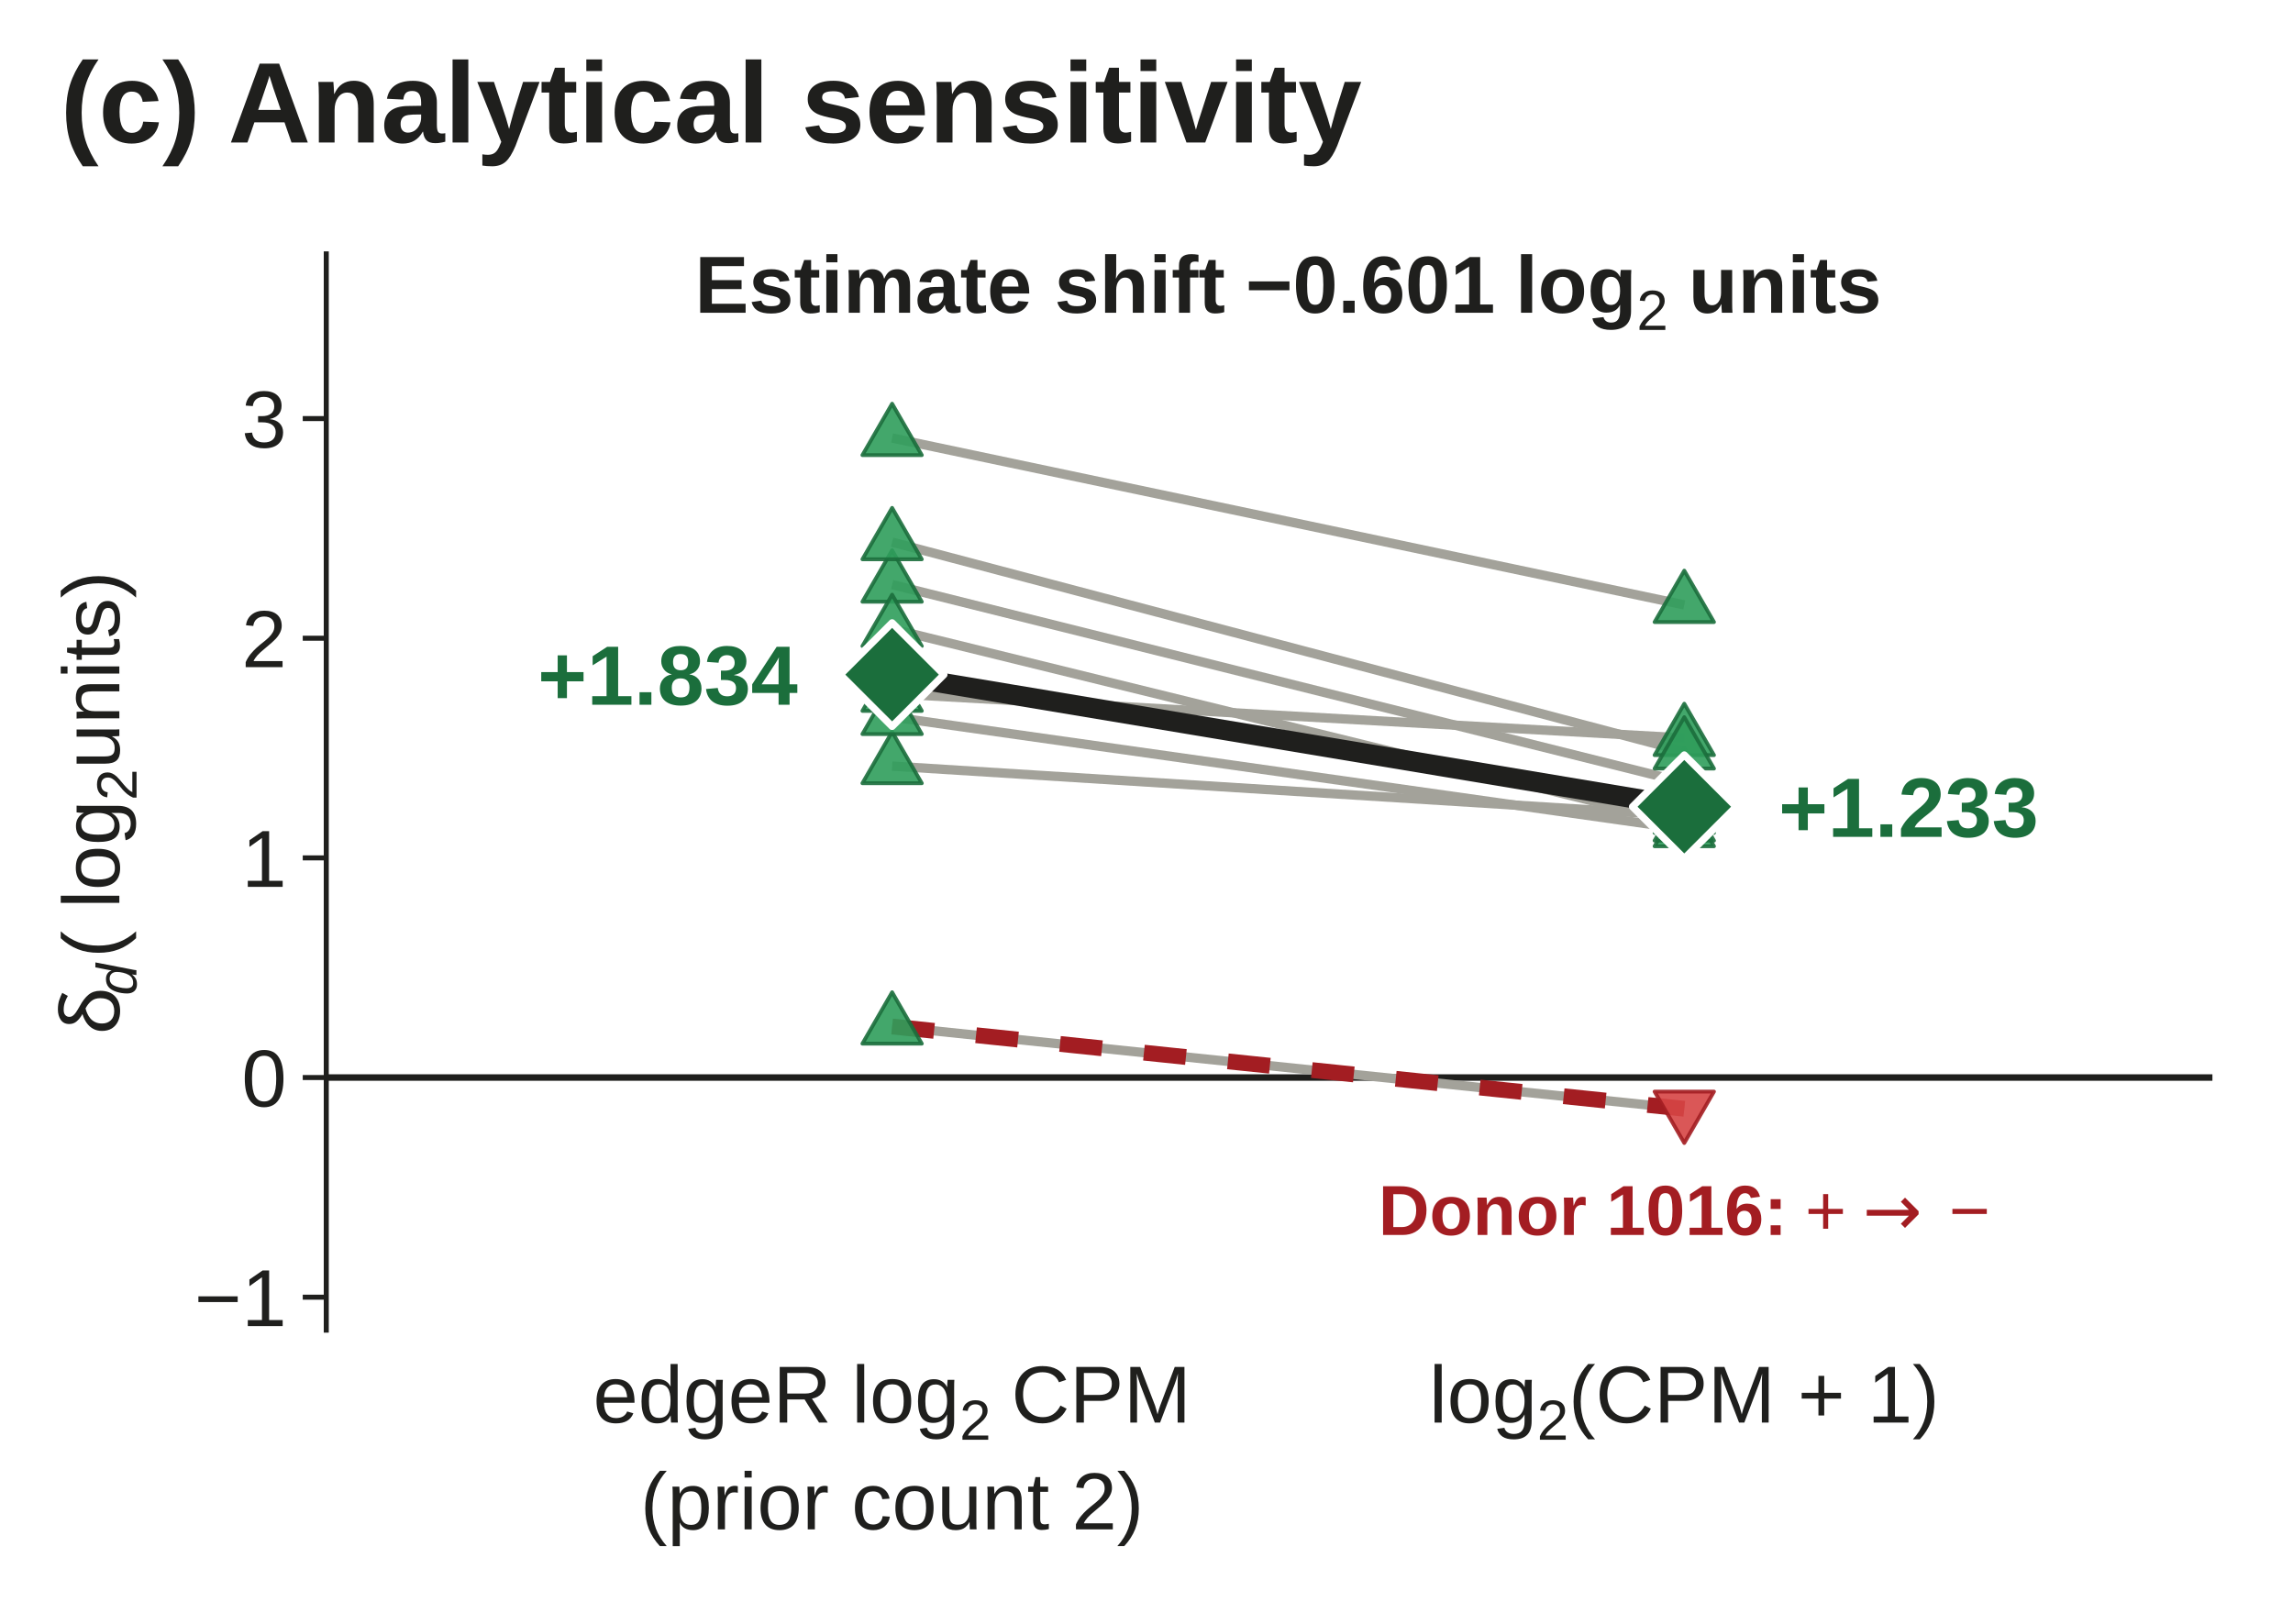
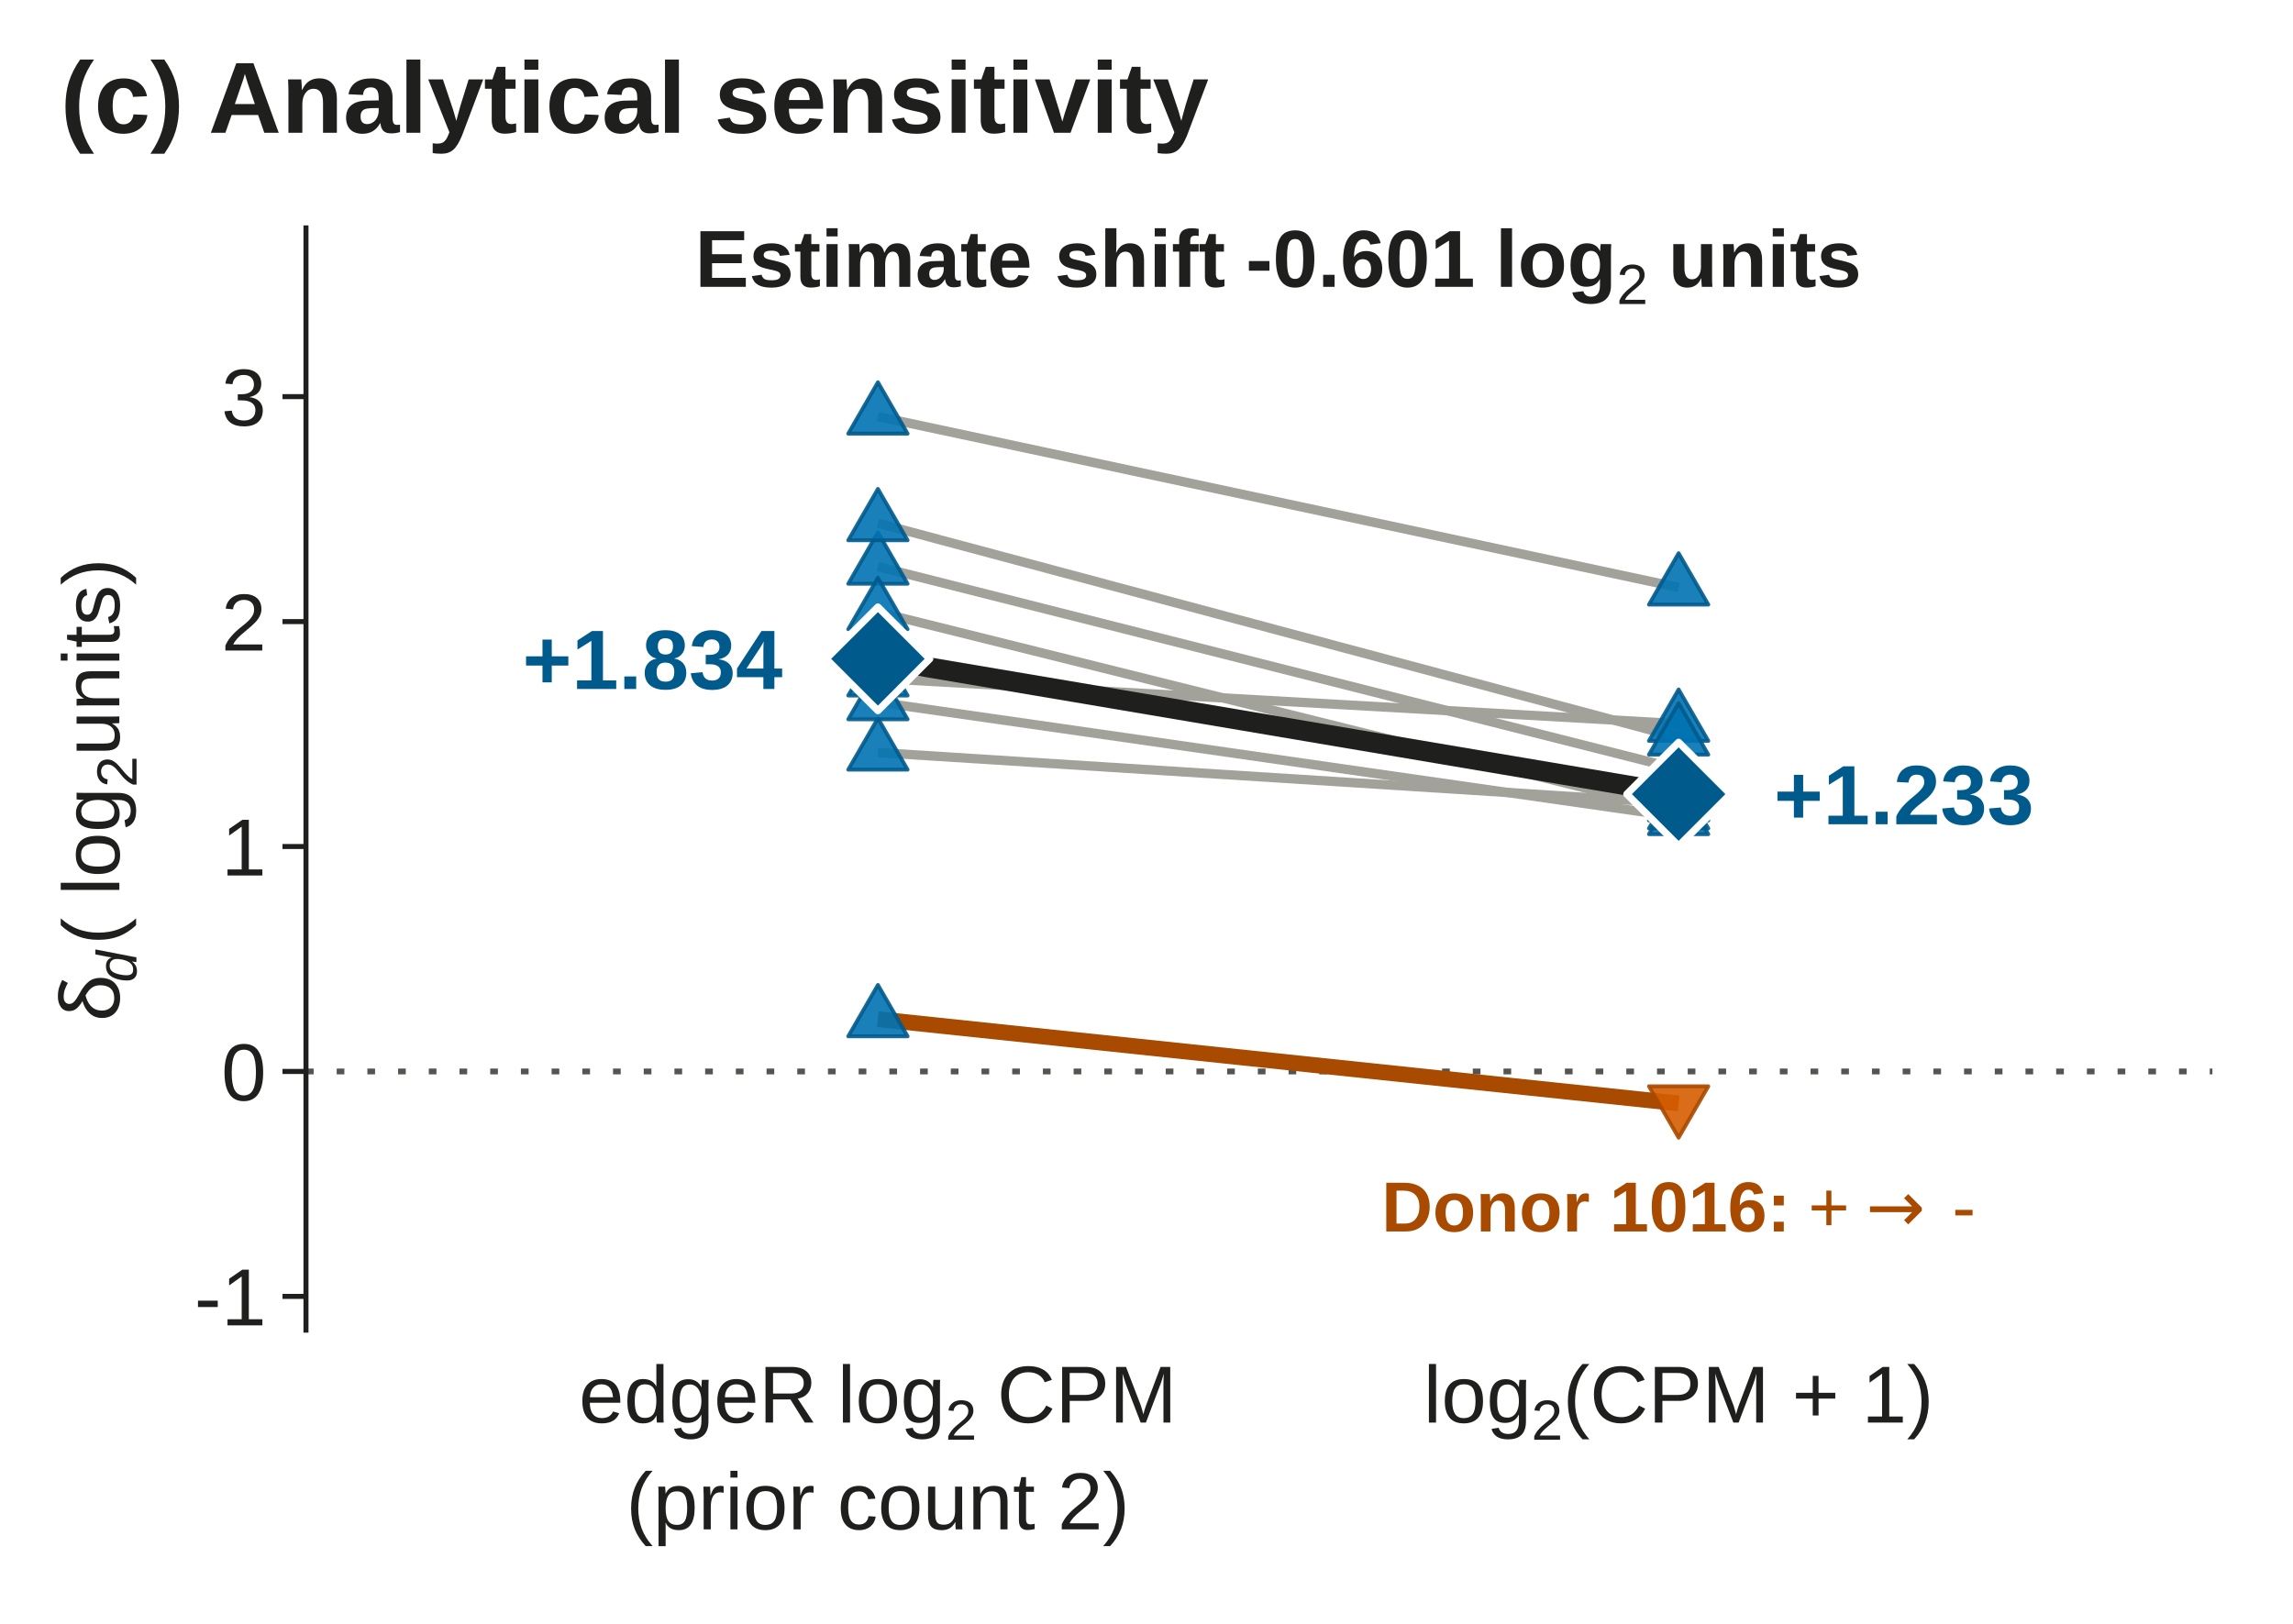
<svg xmlns="http://www.w3.org/2000/svg" width="680.31pt" height="481.89pt" viewBox="0 0 680.31 481.89">
  <g class="svglite">
    <defs>
      <style type="text/css">
    .svglite line, .svglite polyline, .svglite polygon, .svglite path, .svglite rect, .svglite circle {
      fill: none;
      stroke: #000000;
      stroke-linecap: round;
      stroke-linejoin: round;
      stroke-miterlimit: 10.00;
    }
    .svglite text {
      white-space: pre;
    }
    .svglite g.glyphgroup path {
      fill: inherit;
      stroke: none;
    }
  </style>
    </defs>
    <rect width="100%" height="100%" style="stroke: none; fill: #FFFFFF;" />
    <defs>
      <clipPath id="cpMC4wMHw2ODAuMzF8MC4wMHw0ODEuODk=">
        <rect x="0.00" y="0.00" width="680.31" height="481.89" />
      </clipPath>
    </defs>
    <g clip-path="url(#cpMC4wMHw2ODAuMzF8MC4wMHw0ODEuODk=)">
-       <rect x="0" y="0" width="680.31" height="481.89" style="stroke-width: 2.33; stroke: none; fill: #FFFFFF;" />
-       <rect x="96.80" y="75.34" width="559.61" height="319.39" style="stroke-width: 2.33; stroke: none; fill: #FFFFFF;" />
-       <line x1="96.80" y1="319.76" x2="656.40" y2="319.76" style="stroke-width: 1.92; stroke: #1F1F1D; stroke-linecap: butt;" />
-       <polyline points="264.68,173.48 499.71,232.17 " style="stroke-width: 2.77; stroke: #A3A29A; stroke-linecap: butt;" />
-       <polyline points="264.68,227.35 499.71,242.07 " style="stroke-width: 2.77; stroke: #A3A29A; stroke-linecap: butt;" />
-       <polyline points="264.68,304.62 499.71,329.03 " style="stroke-width: 2.77; stroke: #A3A29A; stroke-linecap: butt;" />
-       <polyline points="264.68,212.75 499.71,246.04 " style="stroke-width: 2.77; stroke: #A3A29A; stroke-linecap: butt;" />
-       <polyline points="264.68,129.98 499.71,179.51 " style="stroke-width: 2.77; stroke: #A3A29A; stroke-linecap: butt;" />
-       <polyline points="264.68,186.65 499.71,244.37 " style="stroke-width: 2.77; stroke: #A3A29A; stroke-linecap: butt;" />
-       <polyline points="264.68,205.87 499.71,219.01 " style="stroke-width: 2.77; stroke: #A3A29A; stroke-linecap: butt;" />
-       <polyline points="264.68,160.88 499.71,222.99 " style="stroke-width: 2.77; stroke: #A3A29A; stroke-linecap: butt;" />
-       <polyline points="264.68,304.62 499.71,329.03 " style="stroke-width: 4.69; stroke: #A31D22; stroke-dasharray: 12.52,12.52; stroke-linecap: butt;" />
-       <text x="408.94" y="366.48" style="font-size: 21.00px; font-weight: bold;fill: #A31D22; font-family: &quot;Arial&quot;;" textLength="121.34px" lengthAdjust="spacingAndGlyphs">Donor 1016:</text>
-       <text x="530.28" y="366.48" style="font-size: 21.00px;fill: #A31D22; font-family: &quot;Symbol&quot;;" textLength="5.25px" lengthAdjust="spacingAndGlyphs"> </text>
-       <text x="535.53" y="366.48" style="font-size: 21.00px;fill: #A31D22; font-family: &quot;Arial&quot;;" textLength="12.27px" lengthAdjust="spacingAndGlyphs">+</text>
-       <text x="552.65" y="366.48" style="font-size: 21.00px;fill: #A31D22; font-family: &quot;Symbol&quot;;" textLength="20.72px" lengthAdjust="spacingAndGlyphs">→</text>
-       <text x="578.23" y="366.48" style="font-size: 21.00px;fill: #A31D22; font-family: &quot;Arial&quot;;" textLength="12.27px" lengthAdjust="spacingAndGlyphs">−</text>
-       <polygon points="264.68,163.31 273.49,178.57 255.87,178.57 " style="stroke-width: 1.13; stroke: #1B6E3C; stroke-opacity: 0.90; fill: #2F9E5B; fill-opacity: 0.90;" />
-       <polygon points="264.68,217.17 273.49,232.43 255.87,232.43 " style="stroke-width: 1.13; stroke: #1B6E3C; stroke-opacity: 0.90; fill: #2F9E5B; fill-opacity: 0.90;" />
-       <polygon points="264.68,294.45 273.49,309.71 255.87,309.71 " style="stroke-width: 1.13; stroke: #1B6E3C; stroke-opacity: 0.90; fill: #2F9E5B; fill-opacity: 0.90;" />
-       <polygon points="264.68,202.58 273.49,217.84 255.87,217.84 " style="stroke-width: 1.13; stroke: #1B6E3C; stroke-opacity: 0.90; fill: #2F9E5B; fill-opacity: 0.90;" />
-       <polygon points="264.68,119.80 273.49,135.06 255.87,135.06 " style="stroke-width: 1.13; stroke: #1B6E3C; stroke-opacity: 0.90; fill: #2F9E5B; fill-opacity: 0.90;" />
-       <polygon points="264.68,176.47 273.49,191.73 255.87,191.73 " style="stroke-width: 1.13; stroke: #1B6E3C; stroke-opacity: 0.90; fill: #2F9E5B; fill-opacity: 0.90;" />
-       <polygon points="264.68,195.70 273.49,210.96 255.87,210.96 " style="stroke-width: 1.13; stroke: #1B6E3C; stroke-opacity: 0.90; fill: #2F9E5B; fill-opacity: 0.90;" />
-       <polygon points="264.68,150.71 273.49,165.97 255.87,165.97 " style="stroke-width: 1.13; stroke: #1B6E3C; stroke-opacity: 0.90; fill: #2F9E5B; fill-opacity: 0.90;" />
-       <polygon points="499.71,221.99 508.52,237.26 490.90,237.26 " style="stroke-width: 1.13; stroke: #1B6E3C; stroke-opacity: 0.90; fill: #2F9E5B; fill-opacity: 0.90;" />
-       <polygon points="499.71,231.90 508.52,247.16 490.90,247.16 " style="stroke-width: 1.13; stroke: #1B6E3C; stroke-opacity: 0.90; fill: #2F9E5B; fill-opacity: 0.90;" />
-       <polygon points="499.71,339.20 508.52,323.94 490.90,323.94 " style="stroke-width: 1.13; stroke: #A31D22; stroke-opacity: 0.90; fill: #D64545; fill-opacity: 0.90;" />
-       <polygon points="499.71,235.87 508.52,251.13 490.90,251.13 " style="stroke-width: 1.13; stroke: #1B6E3C; stroke-opacity: 0.90; fill: #2F9E5B; fill-opacity: 0.90;" />
-       <polygon points="499.71,169.34 508.52,184.60 490.90,184.60 " style="stroke-width: 1.13; stroke: #1B6E3C; stroke-opacity: 0.90; fill: #2F9E5B; fill-opacity: 0.90;" />
-       <polygon points="499.71,234.20 508.52,249.46 490.90,249.46 " style="stroke-width: 1.13; stroke: #1B6E3C; stroke-opacity: 0.90; fill: #2F9E5B; fill-opacity: 0.90;" />
-       <polygon points="499.71,208.83 508.52,224.09 490.90,224.09 " style="stroke-width: 1.13; stroke: #1B6E3C; stroke-opacity: 0.90; fill: #2F9E5B; fill-opacity: 0.90;" />
-       <polygon points="499.71,212.82 508.52,228.08 490.90,228.08 " style="stroke-width: 1.13; stroke: #1B6E3C; stroke-opacity: 0.90; fill: #2F9E5B; fill-opacity: 0.90;" />
-       <polyline points="264.68,200.20 499.71,239.40 " style="stroke-width: 5.98; stroke: #1F1F1D; stroke-linecap: butt;" />
-       <polygon points="264.68,215.57 280.05,200.20 264.68,184.82 249.30,200.20 " style="stroke-width: 2.13; stroke: #FFFFFF; fill: #1B6E3C;" />
-       <polygon points="499.71,254.77 515.09,239.40 499.71,224.03 484.34,239.40 " style="stroke-width: 2.13; stroke: #FFFFFF; fill: #1B6E3C;" />
-       <text x="236.70" y="209.14" text-anchor="end" style="font-size: 25.00px; font-weight: bold;fill: #1B6E3C; font-family: &quot;Arial&quot;;" textLength="77.09px" lengthAdjust="spacingAndGlyphs">+1.834</text>
-       <text x="527.69" y="248.34" style="font-size: 25.00px; font-weight: bold;fill: #1B6E3C; font-family: &quot;Arial&quot;;" textLength="77.09px" lengthAdjust="spacingAndGlyphs">+1.233</text>
-       <text x="206.14" y="92.81" style="font-size: 24.00px; font-weight: bold;fill: #1F1F1D; font-family: &quot;Arial&quot;;" textLength="157.41px" lengthAdjust="spacingAndGlyphs">Estimate shift</text>
-       <text x="363.54" y="92.81" style="font-size: 24.00px;fill: #1F1F1D; font-family: &quot;Symbol&quot;;" textLength="6.00px" lengthAdjust="spacingAndGlyphs"> </text>
-       <text x="369.54" y="92.81" style="font-size: 24.00px; font-weight: bold;fill: #1F1F1D; font-family: &quot;Arial&quot;;" textLength="74.06px" lengthAdjust="spacingAndGlyphs">−0.601</text>
-       <text x="443.60" y="92.81" style="font-size: 24.00px;fill: #1F1F1D; font-family: &quot;Symbol&quot;;" textLength="6.00px" lengthAdjust="spacingAndGlyphs"> </text>
-       <text x="449.60" y="92.81" style="font-size: 24.00px; font-weight: bold;fill: #1F1F1D; font-family: &quot;Arial&quot;;" textLength="6.67px" lengthAdjust="spacingAndGlyphs">l</text>
-       <text x="456.27" y="92.81" style="font-size: 24.00px; font-weight: bold;fill: #1F1F1D; font-family: &quot;Arial&quot;;" textLength="14.66px" lengthAdjust="spacingAndGlyphs">o</text>
-       <text x="470.93" y="92.81" style="font-size: 24.00px; font-weight: bold;fill: #1F1F1D; font-family: &quot;Arial&quot;;" textLength="14.66px" lengthAdjust="spacingAndGlyphs">g</text>
-       <text x="485.59" y="97.91" style="font-size: 16.80px;fill: #1F1F1D; font-family: &quot;Arial&quot;;" textLength="9.34px" lengthAdjust="spacingAndGlyphs">2</text>
-       <text x="494.93" y="92.81" style="font-size: 24.00px;fill: #1F1F1D; font-family: &quot;Symbol&quot;;" textLength="6.00px" lengthAdjust="spacingAndGlyphs"> </text>
-       <text x="500.93" y="92.81" style="font-size: 24.00px; font-weight: bold;fill: #1F1F1D; font-family: &quot;Arial&quot;;" textLength="57.33px" lengthAdjust="spacingAndGlyphs">units</text>
-       <polyline points="96.80,394.72 96.80,75.34 " style="stroke-width: 1.49; stroke: #1F1F1D; stroke-linecap: square;" />
-       <text x="85.04" y="393.53" text-anchor="end" style="font-size: 24.00px;fill: #1F1F1D; font-family: &quot;Arial&quot;;" textLength="27.36px" lengthAdjust="spacingAndGlyphs">−1</text>
-       <text x="85.04" y="328.35" text-anchor="end" style="font-size: 24.00px;fill: #1F1F1D; font-family: &quot;Arial&quot;;" textLength="13.34px" lengthAdjust="spacingAndGlyphs">0</text>
-       <text x="85.04" y="263.17" text-anchor="end" style="font-size: 24.00px;fill: #1F1F1D; font-family: &quot;Arial&quot;;" textLength="13.34px" lengthAdjust="spacingAndGlyphs">1</text>
-       <text x="85.04" y="197.99" text-anchor="end" style="font-size: 24.00px;fill: #1F1F1D; font-family: &quot;Arial&quot;;" textLength="13.34px" lengthAdjust="spacingAndGlyphs">2</text>
-       <text x="85.04" y="132.81" text-anchor="end" style="font-size: 24.00px;fill: #1F1F1D; font-family: &quot;Arial&quot;;" textLength="13.34px" lengthAdjust="spacingAndGlyphs">3</text>
-       <polyline points="89.82,384.94 96.80,384.94 " style="stroke-width: 1.49; stroke: #1F1F1D; stroke-linecap: butt;" />
-       <polyline points="89.82,319.76 96.80,319.76 " style="stroke-width: 1.49; stroke: #1F1F1D; stroke-linecap: butt;" />
-       <polyline points="89.82,254.58 96.80,254.58 " style="stroke-width: 1.49; stroke: #1F1F1D; stroke-linecap: butt;" />
-       <polyline points="89.82,189.40 96.80,189.40 " style="stroke-width: 1.49; stroke: #1F1F1D; stroke-linecap: butt;" />
-       <polyline points="89.82,124.22 96.80,124.22 " style="stroke-width: 1.49; stroke: #1F1F1D; stroke-linecap: butt;" />
-       <text x="175.97" y="422.16" style="font-size: 24.00px;fill: #1F1F1D; font-family: &quot;Arial&quot;;" textLength="70.70px" lengthAdjust="spacingAndGlyphs">edgeR</text>
-       <text x="246.67" y="422.16" style="font-size: 24.00px;fill: #1F1F1D; font-family: &quot;Symbol&quot;;" textLength="6.00px" lengthAdjust="spacingAndGlyphs"> </text>
-       <text x="252.67" y="422.16" style="font-size: 24.00px;fill: #1F1F1D; font-family: &quot;Arial&quot;;" textLength="5.33px" lengthAdjust="spacingAndGlyphs">l</text>
-       <text x="258.00" y="422.16" style="font-size: 24.00px;fill: #1F1F1D; font-family: &quot;Arial&quot;;" textLength="13.34px" lengthAdjust="spacingAndGlyphs">o</text>
-       <text x="271.35" y="422.16" style="font-size: 24.00px;fill: #1F1F1D; font-family: &quot;Arial&quot;;" textLength="13.34px" lengthAdjust="spacingAndGlyphs">g</text>
-       <text x="284.70" y="427.26" style="font-size: 16.80px;fill: #1F1F1D; font-family: &quot;Arial&quot;;" textLength="9.34px" lengthAdjust="spacingAndGlyphs">2</text>
-       <text x="294.04" y="422.16" style="font-size: 24.00px;fill: #1F1F1D; font-family: &quot;Symbol&quot;;" textLength="6.00px" lengthAdjust="spacingAndGlyphs"> </text>
-       <text x="300.04" y="422.16" style="font-size: 24.00px;fill: #1F1F1D; font-family: &quot;Arial&quot;;" textLength="53.34px" lengthAdjust="spacingAndGlyphs">CPM</text>
-       <text x="189.97" y="453.85" style="font-size: 24.00px;fill: #1F1F1D; font-family: &quot;Arial&quot;;" textLength="149.41px" lengthAdjust="spacingAndGlyphs">(prior count 2)</text>
-       <text x="424.00" y="422.16" style="font-size: 24.00px;fill: #1F1F1D; font-family: &quot;Arial&quot;;" textLength="5.33px" lengthAdjust="spacingAndGlyphs">l</text>
-       <text x="429.33" y="422.16" style="font-size: 24.00px;fill: #1F1F1D; font-family: &quot;Arial&quot;;" textLength="13.34px" lengthAdjust="spacingAndGlyphs">o</text>
-       <text x="442.68" y="422.16" style="font-size: 24.00px;fill: #1F1F1D; font-family: &quot;Arial&quot;;" textLength="13.34px" lengthAdjust="spacingAndGlyphs">g</text>
-       <text x="456.03" y="427.26" style="font-size: 16.80px;fill: #1F1F1D; font-family: &quot;Arial&quot;;" textLength="9.34px" lengthAdjust="spacingAndGlyphs">2</text>
-       <text x="465.38" y="422.16" style="font-size: 24.00px;fill: #1F1F1D; font-family: &quot;Arial&quot;;" textLength="110.05px" lengthAdjust="spacingAndGlyphs">(CPM + 1)</text>
-       <text transform="translate(35.41,307.23) rotate(-90)" style="font-size: 24.00px;fill: #1F1F1D; font-family: &quot;Symbol&quot;;" textLength="11.86px" lengthAdjust="spacingAndGlyphs">δ</text>
-       <text transform="translate(40.47,295.38) rotate(-90)" style="font-size: 16.80px; font-style: italic;fill: #1F1F1D; font-family: &quot;Arial&quot;;" textLength="9.34px" lengthAdjust="spacingAndGlyphs">d</text>
-       <text transform="translate(35.41,284.23) rotate(-90)" style="font-size: 24.00px;fill: #1F1F1D; font-family: &quot;Arial&quot;;" textLength="14.67px" lengthAdjust="spacingAndGlyphs"> (</text>
-       <text transform="translate(35.41,269.55) rotate(-90)" style="font-size: 24.00px;fill: #1F1F1D; font-family: &quot;Arial&quot;;" textLength="5.33px" lengthAdjust="spacingAndGlyphs">l</text>
-       <text transform="translate(35.41,264.23) rotate(-90)" style="font-size: 24.00px;fill: #1F1F1D; font-family: &quot;Arial&quot;;" textLength="13.34px" lengthAdjust="spacingAndGlyphs">o</text>
-       <text transform="translate(35.41,250.88) rotate(-90)" style="font-size: 24.00px;fill: #1F1F1D; font-family: &quot;Arial&quot;;" textLength="13.34px" lengthAdjust="spacingAndGlyphs">g</text>
-       <text transform="translate(40.51,237.53) rotate(-90)" style="font-size: 16.80px;fill: #1F1F1D; font-family: &quot;Arial&quot;;" textLength="9.34px" lengthAdjust="spacingAndGlyphs">2</text>
-       <text transform="translate(35.41,228.18) rotate(-90)" style="font-size: 24.00px;fill: #1F1F1D; font-family: &quot;Arial&quot;;" textLength="65.36px" lengthAdjust="spacingAndGlyphs"> units)</text>
-       <text x="17.93" y="42.28" style="font-size: 34.00px; font-weight: bold;fill: #1F1F1D; font-family: &quot;Arial&quot;;" textLength="386.14px" lengthAdjust="spacingAndGlyphs">(c) Analytical sensitivity</text>
+       <rect x="0.00" y="0" width="680.31" height="481.89" style="stroke-width: 2.33; stroke: none; fill: #FFFFFF;" />
+       <rect x="90.78" y="67.64" width="565.63" height="327.08" style="stroke-width: 2.33; stroke: none; fill: #FFFFFF;" />
+       <line x1="90.78" y1="317.96" x2="656.40" y2="317.96" style="stroke-width: 1.71; stroke: #55544F; stroke-dasharray: 2.28,6.83; stroke-linecap: butt;" />
+       <polyline points="260.47,168.15 498.03,228.25 " style="stroke-width: 2.77; stroke: #A3A29A; stroke-linecap: butt;" />
+       <polyline points="260.47,223.32 498.03,238.40 " style="stroke-width: 2.77; stroke: #A3A29A; stroke-linecap: butt;" />
+       <polyline points="260.47,302.45 498.03,327.44 " style="stroke-width: 2.77; stroke: #A3A29A; stroke-linecap: butt;" />
+       <polyline points="260.47,208.37 498.03,242.46 " style="stroke-width: 2.77; stroke: #A3A29A; stroke-linecap: butt;" />
+       <polyline points="260.47,123.60 498.03,174.33 " style="stroke-width: 2.77; stroke: #A3A29A; stroke-linecap: butt;" />
+       <polyline points="260.47,181.64 498.03,240.75 " style="stroke-width: 2.77; stroke: #A3A29A; stroke-linecap: butt;" />
+       <polyline points="260.47,201.32 498.03,214.77 " style="stroke-width: 2.77; stroke: #A3A29A; stroke-linecap: butt;" />
+       <polyline points="260.47,155.25 498.03,218.86 " style="stroke-width: 2.77; stroke: #A3A29A; stroke-linecap: butt;" />
+       <polyline points="260.47,302.45 498.03,327.44 " style="stroke-width: 4.69; stroke: #A84A00; stroke-linecap: butt;" />
+       <text x="409.89" y="365.44" style="font-size: 21.00px; font-weight: bold;fill: #A84A00; font-family: &quot;Arial&quot;;" textLength="121.34px" lengthAdjust="spacingAndGlyphs">Donor 1016:</text>
+       <text x="531.23" y="365.44" style="font-size: 21.00px;fill: #A84A00; font-family: &quot;Symbol&quot;;" textLength="5.25px" lengthAdjust="spacingAndGlyphs"> </text>
+       <text x="536.48" y="365.44" style="font-size: 21.00px;fill: #A84A00; font-family: &quot;Arial&quot;;" textLength="12.27px" lengthAdjust="spacingAndGlyphs">+</text>
+       <text x="553.60" y="365.44" style="font-size: 21.00px;fill: #A84A00; font-family: &quot;Symbol&quot;;" textLength="20.72px" lengthAdjust="spacingAndGlyphs">→</text>
+       <text x="579.18" y="365.44" style="font-size: 21.00px;fill: #A84A00; font-family: &quot;Arial&quot;;" textLength="7.00px" lengthAdjust="spacingAndGlyphs">-</text>
+       <polygon points="260.47,157.98 269.28,173.24 251.66,173.24 " style="stroke-width: 1.13; stroke: #005A8C; stroke-opacity: 0.90; fill: #0072B2; fill-opacity: 0.90;" />
+       <polygon points="260.47,213.14 269.28,228.40 251.66,228.40 " style="stroke-width: 1.13; stroke: #005A8C; stroke-opacity: 0.90; fill: #0072B2; fill-opacity: 0.90;" />
+       <polygon points="260.47,292.28 269.28,307.54 251.66,307.54 " style="stroke-width: 1.13; stroke: #005A8C; stroke-opacity: 0.90; fill: #0072B2; fill-opacity: 0.90;" />
+       <polygon points="260.47,198.20 269.28,213.46 251.66,213.46 " style="stroke-width: 1.13; stroke: #005A8C; stroke-opacity: 0.90; fill: #0072B2; fill-opacity: 0.90;" />
+       <polygon points="260.47,113.43 269.28,128.69 251.66,128.69 " style="stroke-width: 1.13; stroke: #005A8C; stroke-opacity: 0.90; fill: #0072B2; fill-opacity: 0.90;" />
+       <polygon points="260.47,171.46 269.28,186.72 251.66,186.72 " style="stroke-width: 1.13; stroke: #005A8C; stroke-opacity: 0.90; fill: #0072B2; fill-opacity: 0.90;" />
+       <polygon points="260.47,191.15 269.28,206.41 251.66,206.41 " style="stroke-width: 1.13; stroke: #005A8C; stroke-opacity: 0.90; fill: #0072B2; fill-opacity: 0.90;" />
+       <polygon points="260.47,145.08 269.28,160.34 251.66,160.34 " style="stroke-width: 1.13; stroke: #005A8C; stroke-opacity: 0.90; fill: #0072B2; fill-opacity: 0.90;" />
+       <polygon points="498.03,218.08 506.84,233.34 489.22,233.34 " style="stroke-width: 1.13; stroke: #005A8C; stroke-opacity: 0.90; fill: #0072B2; fill-opacity: 0.90;" />
+       <polygon points="498.03,228.22 506.84,243.48 489.22,243.48 " style="stroke-width: 1.13; stroke: #005A8C; stroke-opacity: 0.90; fill: #0072B2; fill-opacity: 0.90;" />
+       <polygon points="498.03,337.62 506.84,322.36 489.22,322.36 " style="stroke-width: 1.13; stroke: #A84A00; stroke-opacity: 0.90; fill: #D55E00; fill-opacity: 0.90;" />
+       <polygon points="498.03,232.29 506.84,247.55 489.22,247.55 " style="stroke-width: 1.13; stroke: #005A8C; stroke-opacity: 0.90; fill: #0072B2; fill-opacity: 0.90;" />
+       <polygon points="498.03,164.16 506.84,179.42 489.22,179.42 " style="stroke-width: 1.13; stroke: #005A8C; stroke-opacity: 0.90; fill: #0072B2; fill-opacity: 0.90;" />
+       <polygon points="498.03,230.57 506.84,245.84 489.22,245.84 " style="stroke-width: 1.13; stroke: #005A8C; stroke-opacity: 0.90; fill: #0072B2; fill-opacity: 0.90;" />
+       <polygon points="498.03,204.60 506.84,219.86 489.22,219.86 " style="stroke-width: 1.13; stroke: #005A8C; stroke-opacity: 0.90; fill: #0072B2; fill-opacity: 0.90;" />
+       <polygon points="498.03,208.68 506.84,223.94 489.22,223.94 " style="stroke-width: 1.13; stroke: #005A8C; stroke-opacity: 0.90; fill: #0072B2; fill-opacity: 0.90;" />
+       <polyline points="260.47,195.51 498.03,235.66 " style="stroke-width: 5.98; stroke: #1F1F1D; stroke-linecap: butt;" />
+       <polygon points="260.47,210.89 275.84,195.51 260.47,180.14 245.09,195.51 " style="stroke-width: 2.13; stroke: #FFFFFF; fill: #005A8C;" />
+       <polygon points="498.03,251.03 513.40,235.66 498.03,220.28 482.66,235.66 " style="stroke-width: 2.13; stroke: #FFFFFF; fill: #005A8C;" />
+       <text x="232.19" y="204.46" text-anchor="end" style="font-size: 25.00px; font-weight: bold;fill: #005A8C; font-family: &quot;Arial&quot;;" textLength="77.09px" lengthAdjust="spacingAndGlyphs">+1.834</text>
+       <text x="526.31" y="244.60" style="font-size: 25.00px; font-weight: bold;fill: #005A8C; font-family: &quot;Arial&quot;;" textLength="77.09px" lengthAdjust="spacingAndGlyphs">+1.233</text>
+       <text x="206.20" y="85.12" style="font-size: 24.00px; font-weight: bold;fill: #1F1F1D; font-family: &quot;Arial&quot;;" textLength="157.41px" lengthAdjust="spacingAndGlyphs">Estimate shift</text>
+       <text x="363.60" y="85.12" style="font-size: 24.00px;fill: #1F1F1D; font-family: &quot;Symbol&quot;;" textLength="6.00px" lengthAdjust="spacingAndGlyphs"> </text>
+       <text x="369.60" y="85.12" style="font-size: 24.00px; font-weight: bold;fill: #1F1F1D; font-family: &quot;Arial&quot;;" textLength="68.05px" lengthAdjust="spacingAndGlyphs">-0.601</text>
+       <text x="437.65" y="85.12" style="font-size: 24.00px;fill: #1F1F1D; font-family: &quot;Symbol&quot;;" textLength="6.00px" lengthAdjust="spacingAndGlyphs"> </text>
+       <text x="443.64" y="85.12" style="font-size: 24.00px; font-weight: bold;fill: #1F1F1D; font-family: &quot;Arial&quot;;" textLength="6.67px" lengthAdjust="spacingAndGlyphs">l</text>
+       <text x="450.31" y="85.12" style="font-size: 24.00px; font-weight: bold;fill: #1F1F1D; font-family: &quot;Arial&quot;;" textLength="14.66px" lengthAdjust="spacingAndGlyphs">o</text>
+       <text x="464.97" y="85.12" style="font-size: 24.00px; font-weight: bold;fill: #1F1F1D; font-family: &quot;Arial&quot;;" textLength="14.66px" lengthAdjust="spacingAndGlyphs">g</text>
+       <text x="479.63" y="90.22" style="font-size: 16.80px;fill: #1F1F1D; font-family: &quot;Arial&quot;;" textLength="9.34px" lengthAdjust="spacingAndGlyphs">2</text>
+       <text x="488.98" y="85.12" style="font-size: 24.00px;fill: #1F1F1D; font-family: &quot;Symbol&quot;;" textLength="6.00px" lengthAdjust="spacingAndGlyphs"> </text>
+       <text x="494.97" y="85.12" style="font-size: 24.00px; font-weight: bold;fill: #1F1F1D; font-family: &quot;Arial&quot;;" textLength="57.33px" lengthAdjust="spacingAndGlyphs">units</text>
+       <polyline points="90.78,394.72 90.78,67.64 " style="stroke-width: 1.49; stroke: #1F1F1D; stroke-linecap: square;" />
+       <text x="79.02" y="393.30" text-anchor="end" style="font-size: 24.00px;fill: #1F1F1D; font-family: &quot;Arial&quot;;" textLength="21.34px" lengthAdjust="spacingAndGlyphs">-1</text>
+       <text x="79.02" y="326.55" text-anchor="end" style="font-size: 24.00px;fill: #1F1F1D; font-family: &quot;Arial&quot;;" textLength="13.34px" lengthAdjust="spacingAndGlyphs">0</text>
+       <text x="79.02" y="259.80" text-anchor="end" style="font-size: 24.00px;fill: #1F1F1D; font-family: &quot;Arial&quot;;" textLength="13.34px" lengthAdjust="spacingAndGlyphs">1</text>
+       <text x="79.02" y="193.05" text-anchor="end" style="font-size: 24.00px;fill: #1F1F1D; font-family: &quot;Arial&quot;;" textLength="13.34px" lengthAdjust="spacingAndGlyphs">2</text>
+       <text x="79.02" y="126.30" text-anchor="end" style="font-size: 24.00px;fill: #1F1F1D; font-family: &quot;Arial&quot;;" textLength="13.34px" lengthAdjust="spacingAndGlyphs">3</text>
+       <polyline points="83.81,384.71 90.78,384.71 " style="stroke-width: 1.49; stroke: #1F1F1D; stroke-linecap: butt;" />
+       <polyline points="83.81,317.96 90.78,317.96 " style="stroke-width: 1.49; stroke: #1F1F1D; stroke-linecap: butt;" />
+       <polyline points="83.81,251.21 90.78,251.21 " style="stroke-width: 1.49; stroke: #1F1F1D; stroke-linecap: butt;" />
+       <polyline points="83.81,184.46 90.78,184.46 " style="stroke-width: 1.49; stroke: #1F1F1D; stroke-linecap: butt;" />
+       <polyline points="83.81,117.71 90.78,117.71 " style="stroke-width: 1.49; stroke: #1F1F1D; stroke-linecap: butt;" />
+       <text x="171.76" y="422.16" style="font-size: 24.00px;fill: #1F1F1D; font-family: &quot;Arial&quot;;" textLength="70.70px" lengthAdjust="spacingAndGlyphs">edgeR</text>
+       <text x="242.46" y="422.16" style="font-size: 24.00px;fill: #1F1F1D; font-family: &quot;Symbol&quot;;" textLength="6.00px" lengthAdjust="spacingAndGlyphs"> </text>
+       <text x="248.46" y="422.16" style="font-size: 24.00px;fill: #1F1F1D; font-family: &quot;Arial&quot;;" textLength="5.33px" lengthAdjust="spacingAndGlyphs">l</text>
+       <text x="253.79" y="422.16" style="font-size: 24.00px;fill: #1F1F1D; font-family: &quot;Arial&quot;;" textLength="13.34px" lengthAdjust="spacingAndGlyphs">o</text>
+       <text x="267.14" y="422.16" style="font-size: 24.00px;fill: #1F1F1D; font-family: &quot;Arial&quot;;" textLength="13.34px" lengthAdjust="spacingAndGlyphs">g</text>
+       <text x="280.49" y="427.26" style="font-size: 16.80px;fill: #1F1F1D; font-family: &quot;Arial&quot;;" textLength="9.34px" lengthAdjust="spacingAndGlyphs">2</text>
+       <text x="289.83" y="422.16" style="font-size: 24.00px;fill: #1F1F1D; font-family: &quot;Symbol&quot;;" textLength="6.00px" lengthAdjust="spacingAndGlyphs"> </text>
+       <text x="295.83" y="422.16" style="font-size: 24.00px;fill: #1F1F1D; font-family: &quot;Arial&quot;;" textLength="53.34px" lengthAdjust="spacingAndGlyphs">CPM</text>
+       <text x="185.76" y="453.85" style="font-size: 24.00px;fill: #1F1F1D; font-family: &quot;Arial&quot;;" textLength="149.41px" lengthAdjust="spacingAndGlyphs">(prior count 2)</text>
+       <text x="422.32" y="422.16" style="font-size: 24.00px;fill: #1F1F1D; font-family: &quot;Arial&quot;;" textLength="5.33px" lengthAdjust="spacingAndGlyphs">l</text>
+       <text x="427.65" y="422.16" style="font-size: 24.00px;fill: #1F1F1D; font-family: &quot;Arial&quot;;" textLength="13.34px" lengthAdjust="spacingAndGlyphs">o</text>
+       <text x="441.00" y="422.16" style="font-size: 24.00px;fill: #1F1F1D; font-family: &quot;Arial&quot;;" textLength="13.34px" lengthAdjust="spacingAndGlyphs">g</text>
+       <text x="454.35" y="427.26" style="font-size: 16.80px;fill: #1F1F1D; font-family: &quot;Arial&quot;;" textLength="9.34px" lengthAdjust="spacingAndGlyphs">2</text>
+       <text x="463.69" y="422.16" style="font-size: 24.00px;fill: #1F1F1D; font-family: &quot;Arial&quot;;" textLength="110.05px" lengthAdjust="spacingAndGlyphs">(CPM + 1)</text>
+       <text transform="translate(35.41,303.39) rotate(-90)" style="font-size: 24.00px;fill: #1F1F1D; font-family: &quot;Symbol&quot;;" textLength="11.86px" lengthAdjust="spacingAndGlyphs">δ</text>
+       <text transform="translate(40.47,291.53) rotate(-90)" style="font-size: 16.80px; font-style: italic;fill: #1F1F1D; font-family: &quot;Arial&quot;;" textLength="9.34px" lengthAdjust="spacingAndGlyphs">d</text>
+       <text transform="translate(35.41,280.38) rotate(-90)" style="font-size: 24.00px;fill: #1F1F1D; font-family: &quot;Arial&quot;;" textLength="14.67px" lengthAdjust="spacingAndGlyphs"> (</text>
+       <text transform="translate(35.41,265.71) rotate(-90)" style="font-size: 24.00px;fill: #1F1F1D; font-family: &quot;Arial&quot;;" textLength="5.33px" lengthAdjust="spacingAndGlyphs">l</text>
+       <text transform="translate(35.41,260.38) rotate(-90)" style="font-size: 24.00px;fill: #1F1F1D; font-family: &quot;Arial&quot;;" textLength="13.34px" lengthAdjust="spacingAndGlyphs">o</text>
+       <text transform="translate(35.41,247.03) rotate(-90)" style="font-size: 24.00px;fill: #1F1F1D; font-family: &quot;Arial&quot;;" textLength="13.34px" lengthAdjust="spacingAndGlyphs">g</text>
+       <text transform="translate(40.51,233.68) rotate(-90)" style="font-size: 16.80px;fill: #1F1F1D; font-family: &quot;Arial&quot;;" textLength="9.34px" lengthAdjust="spacingAndGlyphs">2</text>
+       <text transform="translate(35.41,224.34) rotate(-90)" style="font-size: 24.00px;fill: #1F1F1D; font-family: &quot;Arial&quot;;" textLength="65.36px" lengthAdjust="spacingAndGlyphs"> units)</text>
+       <text x="17.93" y="39.41" style="font-size: 30.00px; font-weight: bold;fill: #1F1F1D; font-family: &quot;Arial&quot;;" textLength="340.64px" lengthAdjust="spacingAndGlyphs">(c) Analytical sensitivity</text>
    </g>
  </g>
</svg>
